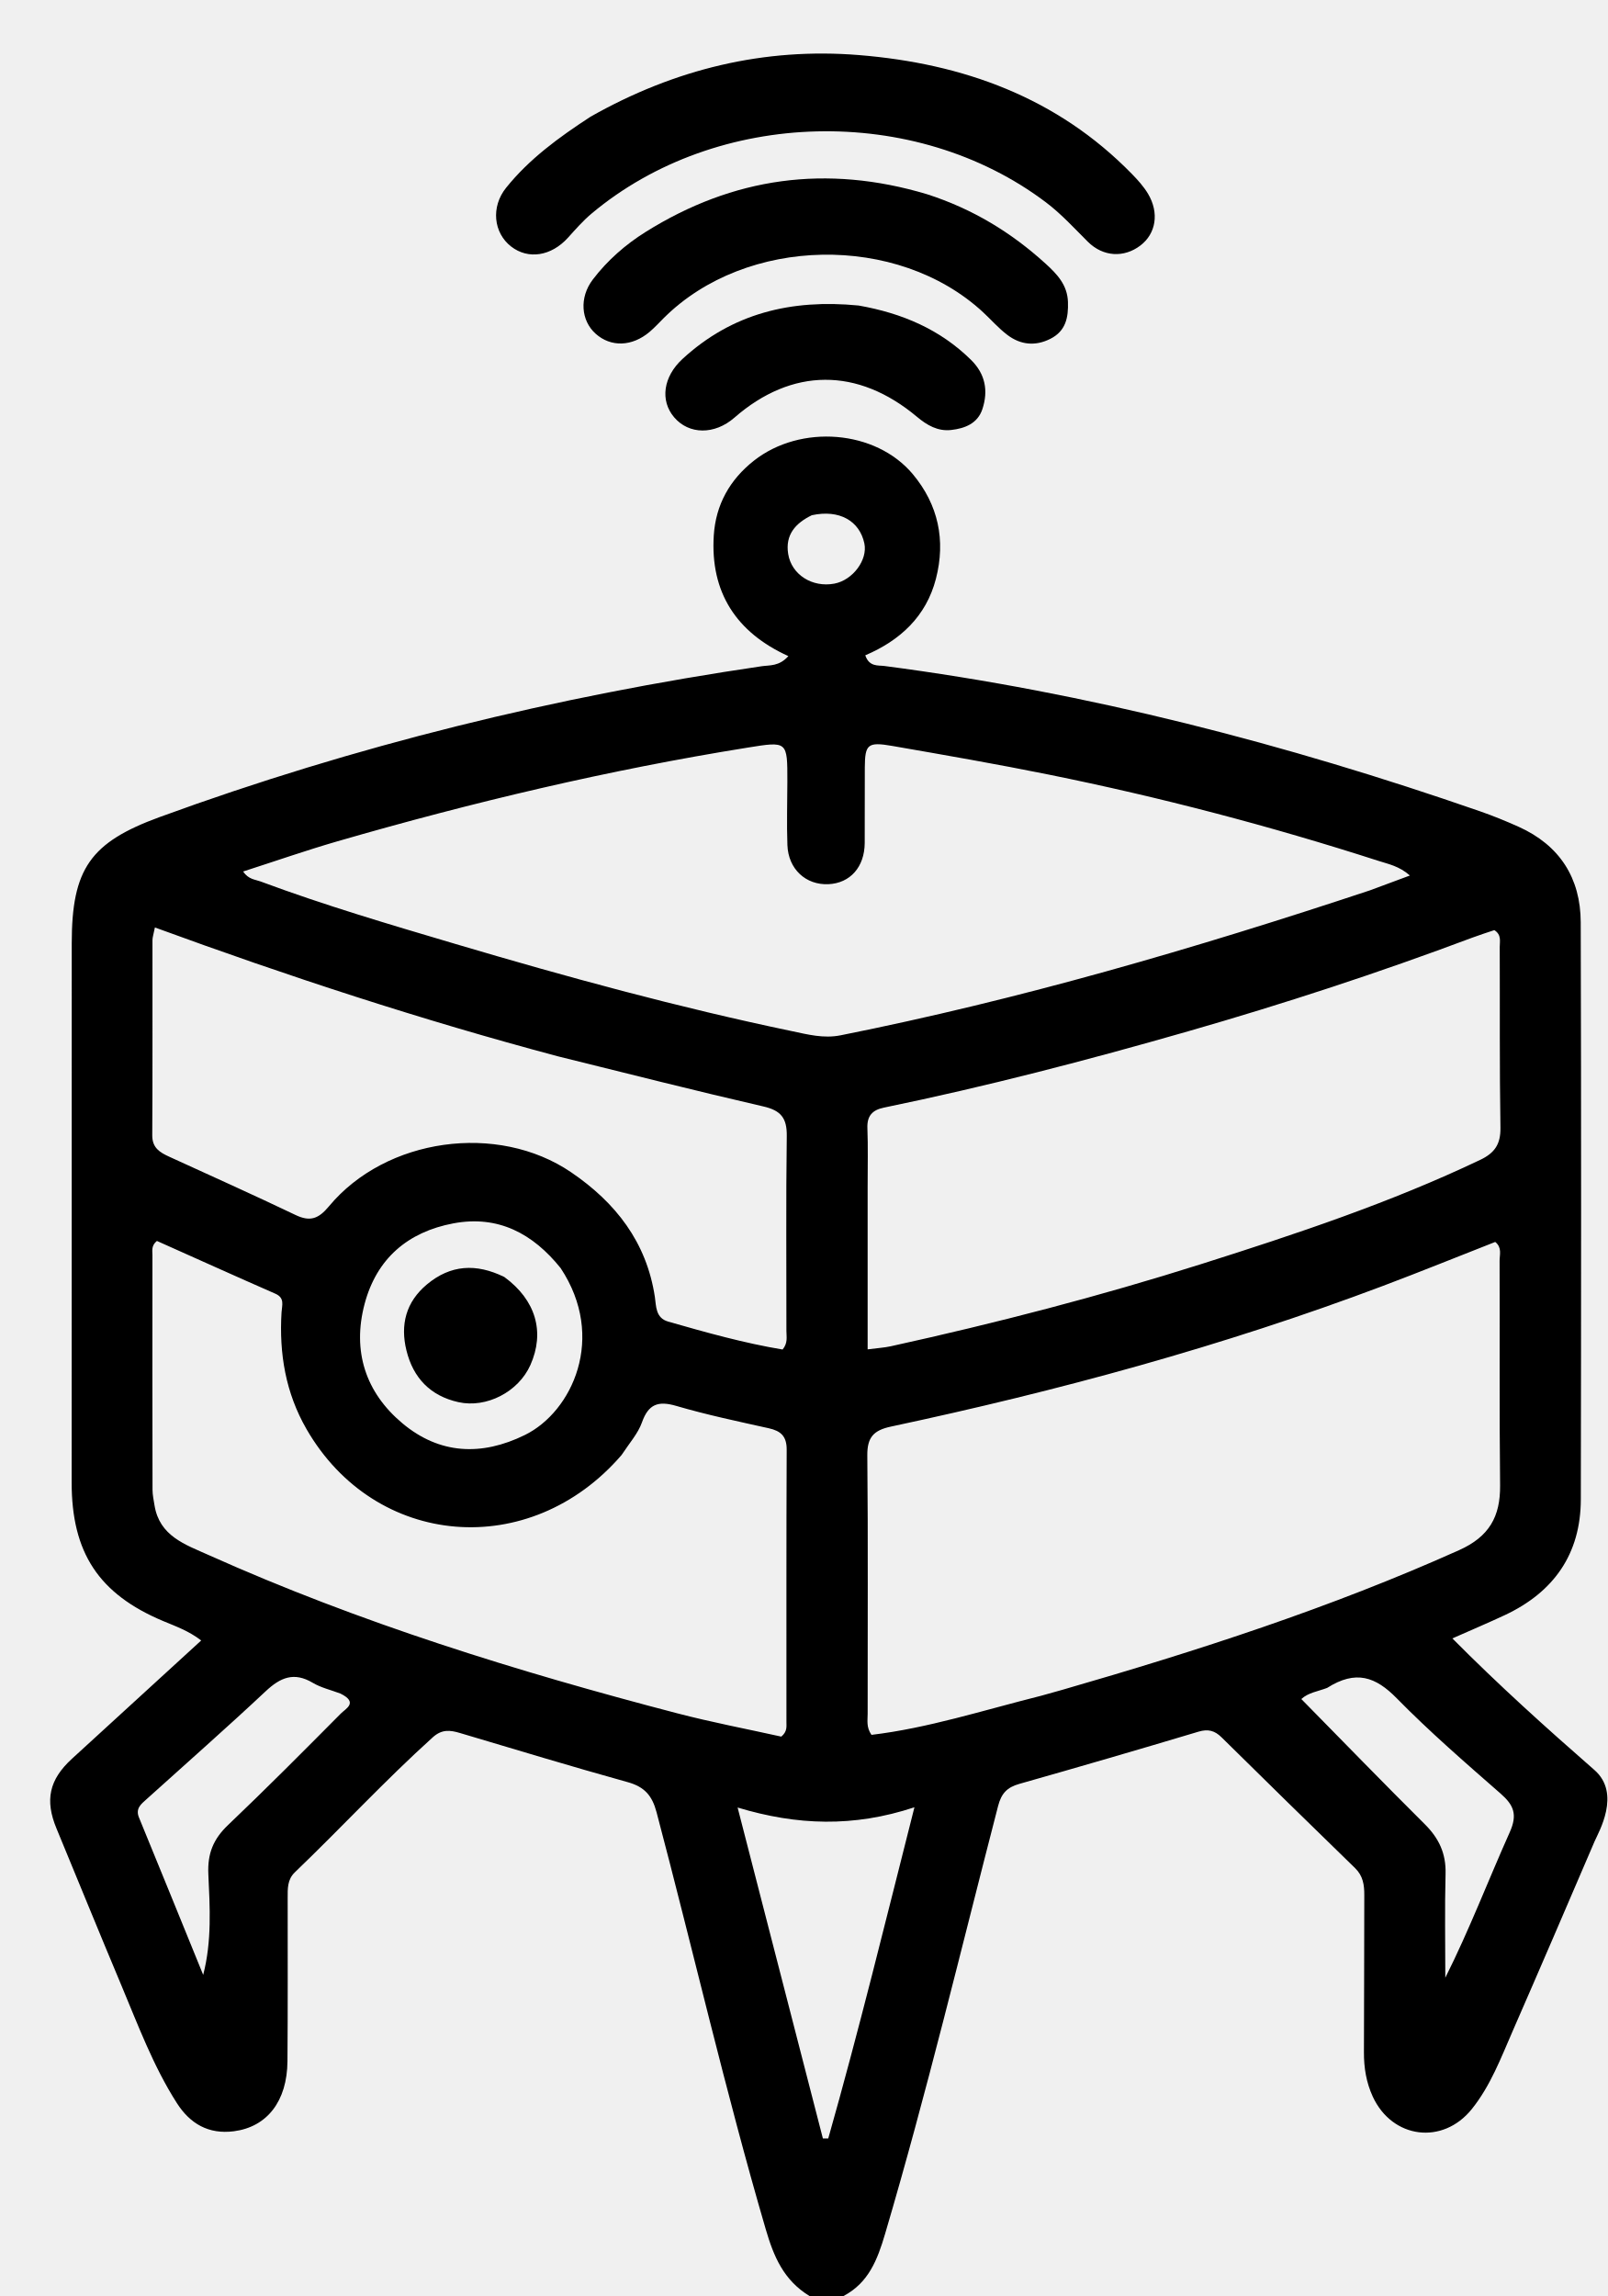
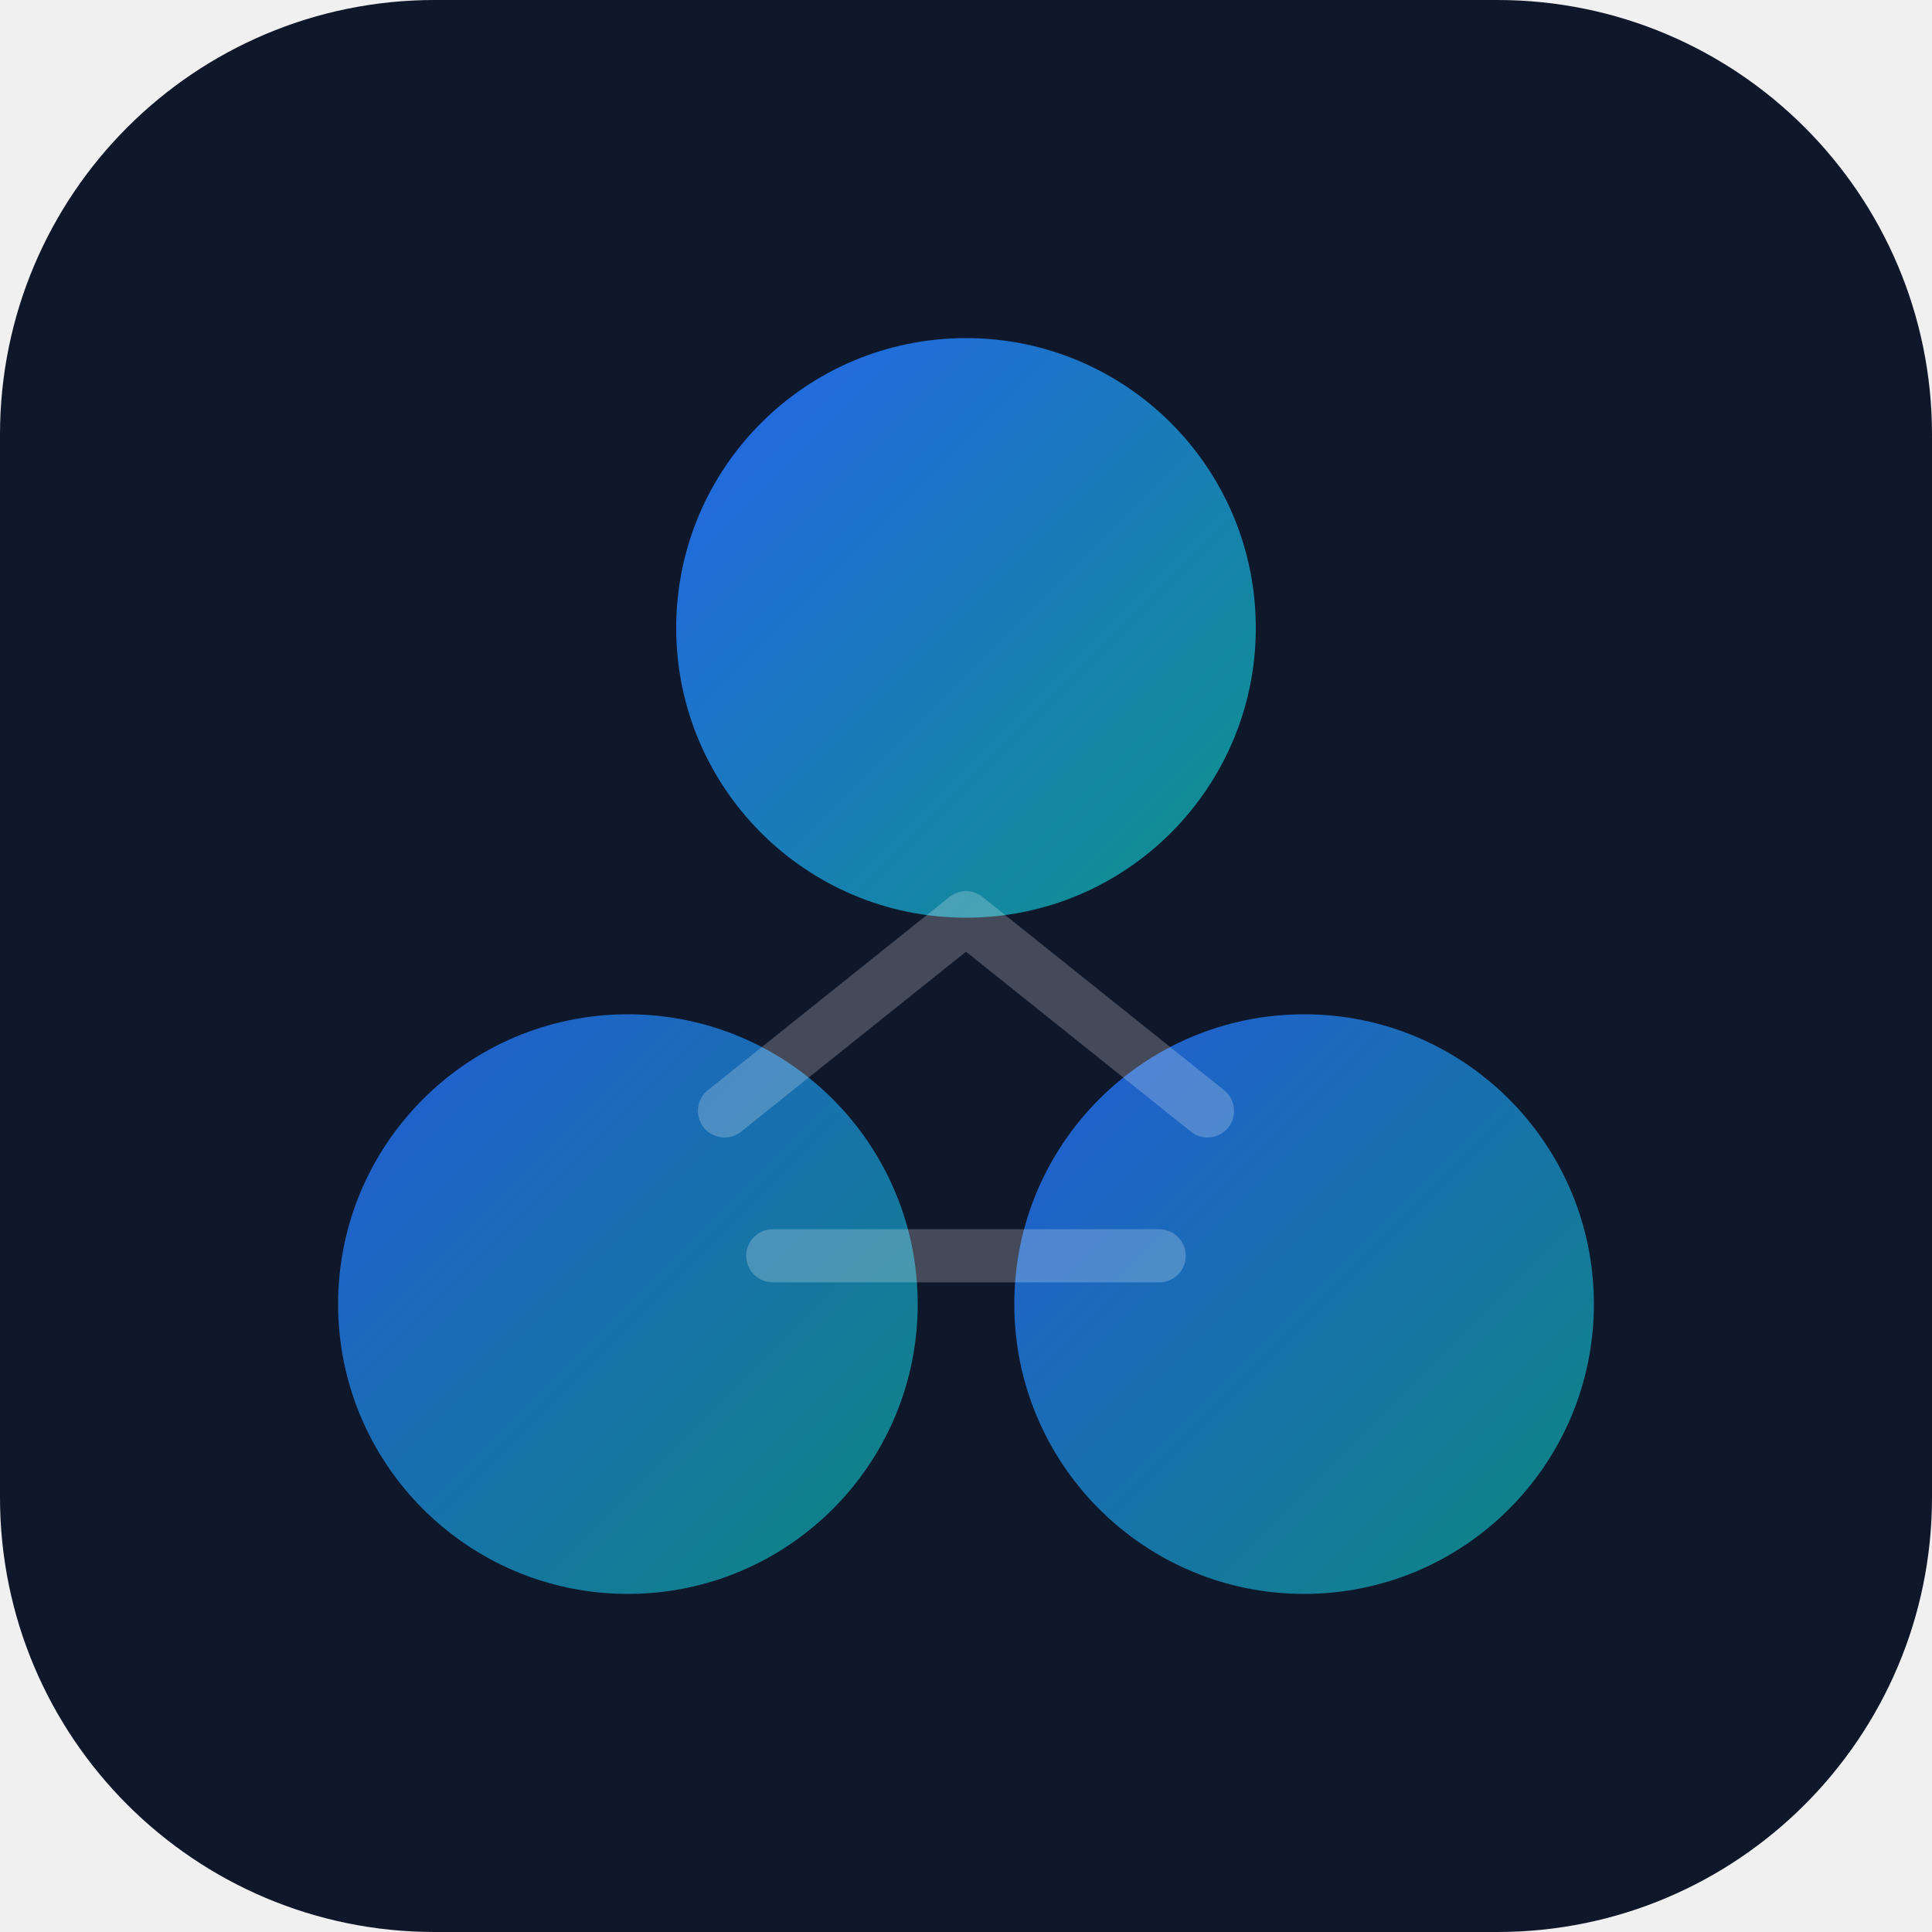
- <svg xmlns="http://www.w3.org/2000/svg" width="404" height="577" viewBox="0 0 404 577" fill="none">
-   <path d="M203.45 577C196.902 573.011 194.426 566.984 192.442 560.197C182.307 525.533 174.241 490.333 165.013 455.436C163.894 451.206 161.962 449.032 157.747 447.862C143.635 443.945 129.62 439.68 115.579 435.509C113.093 434.771 111.046 434.538 108.762 436.6C96.753 447.441 85.776 459.325 74.114 470.513C72.177 472.371 72.3 474.673 72.299 477.007C72.291 490.673 72.352 504.339 72.246 518.003C72.169 528.069 67.111 534.517 58.781 535.598C52.416 536.424 47.763 533.7 44.451 528.519C38.495 519.203 34.674 508.855 30.42 498.73C24.936 485.681 19.605 472.569 14.191 459.491C11.242 452.369 12.357 447.234 18.088 441.983C28.769 432.196 39.461 422.423 50.566 412.262C47.415 409.833 44.15 408.702 41.01 407.383C24.793 400.569 17.994 390.174 18.01 372.514C18.051 327.352 18.004 282.189 18.031 237.027C18.042 218.347 22.715 211.696 40.111 205.339C89.219 187.392 139.719 175.011 191.427 167.43C193.453 167.133 195.808 167.493 198.135 164.885C185.011 158.94 178.479 148.806 179.391 134.556C179.882 126.881 183.372 120.576 189.482 115.766C201.197 106.543 220.09 107.998 229.425 119.178C235.811 126.826 237.723 135.778 235.221 145.451C232.766 154.941 226.194 160.965 217.466 164.684C218.463 167.627 220.682 167.158 222.278 167.367C273.489 174.067 323.186 186.954 371.902 203.86C375.202 205.005 378.45 206.331 381.638 207.761C391.985 212.404 397.244 220.648 397.276 231.797C397.413 280.126 397.387 328.456 397.301 376.785C397.277 390.517 390.518 400.107 378.206 405.885C374.153 407.786 370.025 409.526 365.019 411.744C376.715 423.532 388.524 434.154 400.722 444.817C407.5 450.743 401.751 460.442 400.753 462.768C393.767 479.047 387.071 494.641 380.272 510.189C377.274 517.044 374.634 524.144 369.886 530.043C362.579 539.122 349.904 537.469 345.018 526.907C343.39 523.388 342.768 519.648 342.792 515.745C342.872 502.586 342.822 489.427 342.88 476.269C342.892 473.689 342.576 471.418 340.559 469.46C329.325 458.558 318.158 447.587 307.006 436.6C305.294 434.913 303.637 434.453 301.203 435.183C286.225 439.673 271.21 444.042 256.167 448.307C253.119 449.171 251.672 450.661 250.84 453.879C241.548 489.784 232.931 525.866 222.423 561.454C220.518 567.904 218.284 573.693 212 577C209.3 577 206.6 577 203.45 577ZM261.7 426.145C263.463 425.653 265.229 425.173 266.987 424.666C300.899 414.888 334.42 404.049 366.699 389.57C374.241 386.187 377.095 381.167 377.011 373.294C376.809 354.482 376.951 335.666 376.886 316.852C376.88 315.318 377.548 313.516 375.787 312.108C366.389 315.795 357.008 319.6 347.537 323.169C307.305 338.333 265.931 349.548 223.927 358.508C219.581 359.435 217.93 361.174 217.976 365.777C218.191 387.42 218.039 409.066 218.063 430.71C218.065 432.327 217.684 434.052 219.022 435.982C233.204 434.293 246.959 429.848 261.7 426.145ZM344.316 223.746C347.511 222.559 350.707 221.373 354.346 220.021C351.643 217.65 348.977 217.16 346.49 216.358C319.239 207.573 291.577 200.325 263.518 194.648C250.487 192.012 237.38 189.738 224.279 187.462C218.069 186.383 217.388 187.037 217.349 192.873C217.306 199.202 217.368 205.532 217.324 211.862C217.282 217.892 213.663 221.953 208.208 222.201C202.521 222.459 198.112 218.412 197.894 212.367C197.702 207.044 197.876 201.708 197.883 196.378C197.897 186.193 197.907 186.274 187.847 187.887C152.985 193.477 118.706 201.617 84.812 211.424C76.92 213.707 69.153 216.425 61.096 219.017C62.474 221.032 64.114 221.008 65.467 221.512C81.543 227.501 97.99 232.34 114.423 237.211C142.349 245.489 170.437 253.167 198.963 259.121C202.971 259.957 206.959 261.04 211.277 260.178C256.226 251.206 300.123 238.413 344.316 223.746ZM218.059 298.501C218.059 311.9 218.059 325.299 218.059 339.106C220.631 338.769 222.284 338.677 223.88 338.326C250.2 332.538 276.264 325.792 301.963 317.651C325.765 310.11 349.431 302.24 372.033 291.474C375.651 289.751 377.165 287.534 377.099 283.412C376.857 268.265 376.982 253.112 376.921 237.962C376.916 236.558 377.408 234.913 375.565 233.748C373.83 234.337 371.939 234.921 370.09 235.616C346.563 244.449 322.693 252.259 298.546 259.189C273.296 266.435 247.879 273.057 222.136 278.355C219.243 278.951 217.88 280.424 217.999 283.517C218.178 288.172 218.058 292.839 218.059 298.501ZM156.216 365.653C133.234 392.339 94.295 389.137 77.022 359.124C71.785 350.026 70.126 340.146 70.758 329.781C70.864 328.049 71.636 326.182 69.201 325.116C59.189 320.73 49.227 316.23 39.436 311.857C37.975 313.048 38.31 314.306 38.309 315.407C38.287 335.062 38.292 354.717 38.332 374.372C38.335 375.687 38.623 377.007 38.836 378.315C40.095 386.047 46.529 388.143 52.452 390.798C90.398 407.809 129.958 420.057 170.104 430.54C178.897 432.836 187.848 434.532 196.358 436.423C197.885 435.15 197.65 433.913 197.651 432.786C197.666 409.965 197.606 387.145 197.713 364.325C197.729 360.956 196.274 359.612 193.227 358.933C185.438 357.2 177.609 355.555 169.961 353.313C165.385 351.972 162.96 352.88 161.337 357.461C160.362 360.213 158.26 362.565 156.216 365.653ZM140.193 265.455C106.017 256.352 72.433 245.345 38.93 233.077C38.607 234.727 38.318 235.519 38.317 236.311C38.296 252.638 38.366 268.966 38.265 285.292C38.245 288.476 40.175 289.612 42.532 290.69C53.129 295.542 63.768 300.305 74.279 305.336C77.975 307.105 80.086 306.266 82.674 303.152C96.976 285.944 125.075 282.036 143.54 294.6C154.703 302.196 162.513 312.144 164.59 325.975C164.926 328.216 164.732 331.21 167.926 332.125C177.485 334.862 187.056 337.546 196.686 339.143C198.061 337.487 197.642 335.925 197.644 334.478C197.669 318.151 197.507 301.821 197.735 285.497C197.798 280.99 196.278 279.077 191.878 278.063C174.864 274.143 157.936 269.85 140.193 265.455ZM192.15 480.526C197.037 499.488 201.925 518.45 206.812 537.411C207.261 537.413 207.709 537.415 208.157 537.417C215.872 510.244 222.559 482.805 229.82 454.181C214.529 459.238 200.335 458.755 185.38 454.243C187.797 463.665 189.859 471.704 192.15 480.526ZM140.897 318.677C133.952 310.03 125.221 305.314 113.938 307.44C102.509 309.593 94.656 316.283 91.633 327.68C88.486 339.548 91.88 349.95 101.149 357.697C110.437 365.461 120.981 366.004 131.933 360.615C143.798 354.777 152.472 336.128 140.897 318.677ZM85.546 425.599C83.214 424.717 80.699 424.145 78.588 422.892C73.89 420.103 70.48 421.545 66.774 425.021C56.955 434.23 46.833 443.116 36.842 452.142C35.495 453.359 33.987 454.461 34.926 456.747C40.338 469.918 45.692 483.112 51.066 496.298C53.273 487.763 52.746 479.321 52.362 470.962C52.125 465.802 53.625 462.156 57.3 458.657C66.931 449.484 76.31 440.045 85.684 430.606C86.861 429.422 90.15 427.848 85.546 425.599ZM333.545 424.181C331.305 425.044 328.793 425.357 327.056 426.981C337.541 437.638 347.728 448.143 358.106 458.456C361.641 461.97 363.44 465.801 363.306 470.856C363.075 479.57 363.242 488.295 363.242 497.016C369.304 484.932 374.028 472.533 379.441 460.442C381.422 456.019 380.469 453.652 377.142 450.743C368.25 442.964 359.292 435.206 351.029 426.783C345.73 421.381 340.76 419.594 333.545 424.181ZM204.034 129.477C199.965 131.45 197.302 134.368 198.089 139.212C198.938 144.441 204.159 147.708 209.688 146.672C214.31 145.806 218.116 140.712 217.236 136.567C216.038 130.918 210.983 127.97 204.034 129.477Z" fill="black" />
-   <path d="M148.426 29.324C169.608 17.332 192.077 11.903 215.924 13.845C242.014 15.97 265.661 24.45 284.444 43.685C285.945 45.222 287.431 46.862 288.524 48.692C291.397 53.502 290.527 58.728 286.598 61.708C282.513 64.806 277.272 64.597 273.393 60.742C269.969 57.339 266.743 53.774 262.857 50.839C229.968 26.004 180.216 27.202 148.64 53.705C146.487 55.512 144.617 57.674 142.719 59.766C138.538 64.374 132.756 65.292 128.453 61.947C124.047 58.524 123.316 52.017 127.204 47.18C133.006 39.961 140.413 34.543 148.426 29.324Z" fill="black" />
-   <path d="M232.97 48.804C244.469 52.495 254.189 58.441 262.798 66.273C265.668 68.884 268.256 71.598 268.403 75.871C268.537 79.788 267.869 83.179 264.003 85.138C260.198 87.065 256.504 86.674 253.2 84.186C250.957 82.496 249.084 80.321 247.007 78.406C225.536 58.611 187.536 59.319 166.858 79.888C165.678 81.061 164.553 82.302 163.289 83.377C158.864 87.138 153.521 87.298 149.689 83.858C146.025 80.568 145.528 74.798 148.986 70.252C152.633 65.459 157.192 61.46 162.278 58.279C184.241 44.541 207.703 41.249 232.97 48.804Z" fill="black" />
-   <path d="M215.802 76.78C226.791 78.724 236.268 82.793 244.032 90.431C247.652 93.992 248.417 98.212 246.901 102.809C245.71 106.418 242.52 107.668 239.059 108.057C235.691 108.435 232.988 106.867 230.471 104.757C215.559 92.256 199.029 92.353 184.563 104.971C179.592 109.307 173.14 109.254 169.411 104.846C165.84 100.625 166.707 94.65 171.509 90.226C183.98 78.736 198.868 75.117 215.802 76.78Z" fill="black" />
-   <path d="M126.749 320.917C134.703 326.739 136.985 334.784 133.299 343.045C130.28 349.812 122.246 353.934 115.214 352.369C108.123 350.792 103.854 346.255 102.158 339.411C100.556 332.946 102.001 327.189 107.323 322.761C113.232 317.846 119.629 317.427 126.749 320.917Z" fill="black" />
+ <svg xmlns="http://www.w3.org/2000/svg" viewBox="0 0 80 80" role="img" aria-label="AgentSwarm">
+   <defs>
+     <linearGradient id="aswarm-a" x1="0%" y1="0%" x2="100%" y2="100%">
+       <stop offset="0%" stop-color="#2563eb" />
+       <stop offset="100%" stop-color="#0d9488" />
+     </linearGradient>
+   </defs>
+   <rect width="80" height="80" rx="18" fill="#0f172a" />
+   <circle cx="40" cy="26" r="12" fill="url(#aswarm-a)" />
+   <circle cx="26" cy="54" r="12" fill="url(#aswarm-a)" opacity="0.9" />
+   <circle cx="54" cy="54" r="12" fill="url(#aswarm-a)" opacity="0.9" />
+   <path d="M40 38 L30 46 M40 38 L50 46 M32 52h16" stroke="#ffffff" stroke-opacity="0.22" stroke-width="2.2" stroke-linecap="round" />
</svg>
